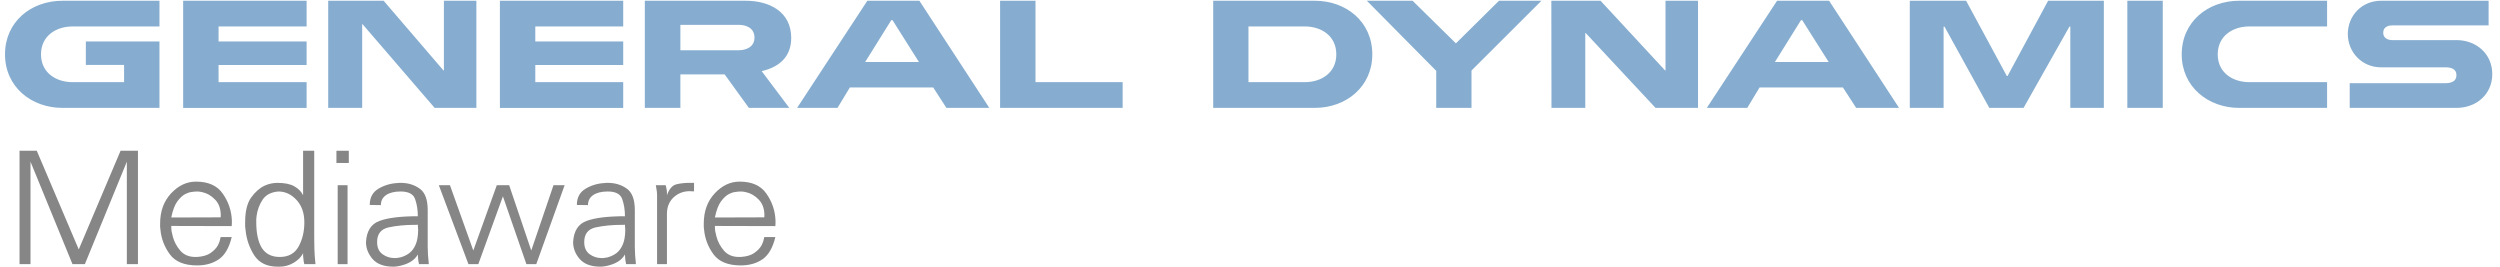
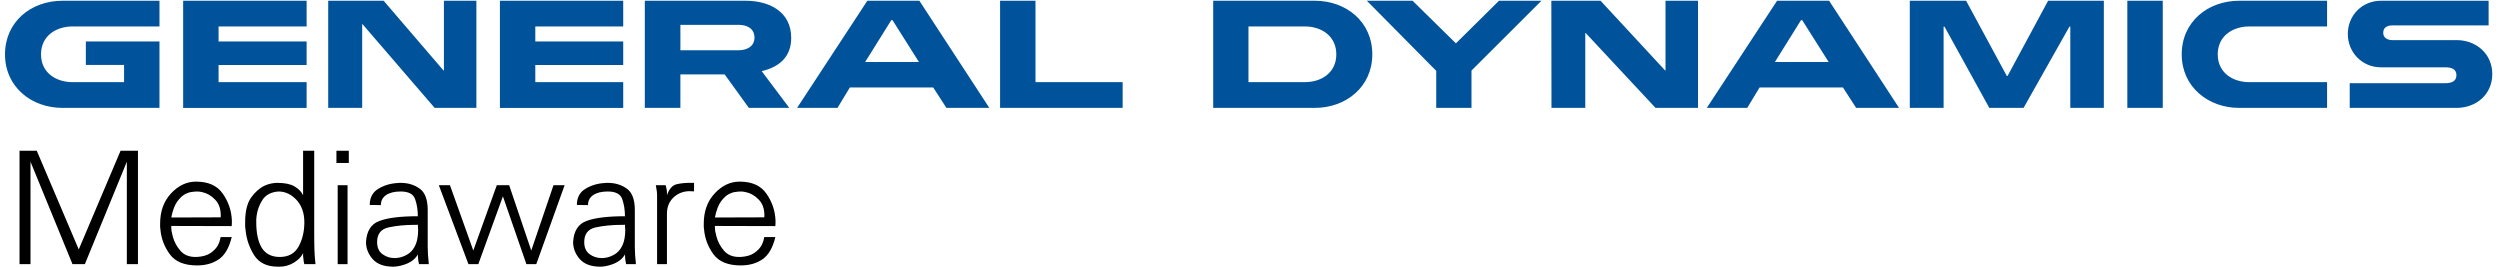
<svg xmlns="http://www.w3.org/2000/svg" width="300" height="32" viewBox="0 0 300 32" id="svg10194" version="1.1">
  <defs id="defs10196" />
  <g id="layer1" transform="translate(-225.0482,-693.4606)">
-     <g id="g5015" transform="translate(224.6471,691.4984)" style="display:inline;opacity:0.476">
-       <g transform="translate(-4.78031,-570.2983)" id="AIS_logo">
-         <g transform="matrix(0.4904513,0,0,0.4904513,2.945349,307.9001)" id="g5-6">
+     <g id="g5015" transform="translate(224.6471,691.4984)" style="display:inline;opacity:1">
+       <g transform="translate(-4.78031,-570.2983)" id="AIS_logo" style="">
+         <g transform="matrix(0.4904513,0,0,0.4904513,2.945349,307.9001)" id="g5-6" style="">
          <g id="text7" style="font-style:normal;font-variant:normal;font-weight:500;font-stretch:normal;font-size:38.325px;font-family:Univers-Light-Normal;-inkscape-font-specification:'Univers-Light-Normal Medium'">
            <path id="path3040" style="font-style:normal;font-variant:normal;font-weight:500;font-stretch:normal;font-size:38.325px;font-family:Univers-Light-Normal;-inkscape-font-specification:'Univers-Light-Normal Medium'" d="m 9.34,575.899 4.216,0 10.271,24.145 10.233,-24.145 4.254,0 0,27.747 -2.721,0 0,-25.065 -10.271,25.065 -3.028,0 -10.271,-25.065 0,25.065 -2.683,0 0,-27.747 0,0" />
            <path id="path3042" style="font-style:normal;font-variant:normal;font-weight:500;font-stretch:normal;font-size:38.325px;font-family:Univers-Light-Normal;-inkscape-font-specification:'Univers-Light-Normal Medium'" d="m 58.531,597.017 2.721,0 c -0.613,2.581 -1.648,4.382 -3.104,5.404 -1.456,1.022 -3.245,1.533 -5.366,1.533 -3.117,0 -5.34,-0.907 -6.669,-2.721 -1.329,-1.814 -2.095,-3.82 -2.3,-6.017 -0.026,-0.255 -0.051,-0.498 -0.077,-0.728 -2e-6,-0.255 -2e-6,-0.511 0,-0.766 -2e-6,-3.015 0.894,-5.48 2.683,-7.397 1.788,-1.916 3.82,-2.874 6.094,-2.874 3.015,2e-5 5.199,0.984 6.554,2.951 1.38,1.967 2.121,4.139 2.223,6.515 -1.9e-5,0.102 -1.9e-5,0.204 0,0.307 -1.9e-5,0.077 -1.9e-5,0.153 0,0.23 -1.9e-5,0.077 -1.9e-5,0.153 0,0.23 -1.9e-5,0.077 -1.9e-5,0.141 0,0.192 -0.026,0.077 -0.038,0.153 -0.038,0.23 -1.9e-5,0.077 -1.9e-5,0.153 0,0.23 l -14.793,-0.038 c -5e-6,0.409 0.026,0.83 0.077,1.265 0.077,0.434 0.179,0.881 0.307,1.341 0.332,1.252 0.945,2.402 1.84,3.449 0.894,1.022 2.121,1.533 3.679,1.533 0.051,10e-6 0.089,10e-6 0.115,0 0.026,10e-6 0.064,10e-6 0.115,0 0.026,10e-6 0.051,10e-6 0.077,0 0.051,10e-6 0.089,10e-6 0.115,0 1.456,-0.102 2.568,-0.434 3.334,-0.996 0.792,-0.562 1.367,-1.163 1.725,-1.801 0.204,-0.383 0.358,-0.741 0.46,-1.073 0.102,-0.358 0.179,-0.677 0.23,-0.958 l 0,-0.038 m 0,-4.829 c -1.6e-5,-0.025 -1.6e-5,-0.051 0,-0.077 -1.6e-5,-0.051 0.013,-0.102 0.038,-0.153 -1.6e-5,-0.051 -1.6e-5,-0.089 0,-0.115 -1.6e-5,-0.051 -1.6e-5,-0.102 0,-0.153 -1.6e-5,-1.635 -0.473,-2.925 -1.418,-3.871 -0.945,-0.971 -1.993,-1.571 -3.143,-1.801 -0.204,-0.051 -0.409,-0.089 -0.613,-0.115 -0.204,-0.025 -0.409,-0.038 -0.613,-0.038 -0.383,2e-5 -0.818,0.038 -1.303,0.115 -0.485,0.051 -0.984,0.204 -1.495,0.46 -0.69,0.332 -1.367,0.945 -2.031,1.84 -0.639,0.869 -1.137,2.185 -1.495,3.947 l 12.072,-0.038 0,0" />
            <path id="path3044" style="font-style:normal;font-variant:normal;font-weight:500;font-stretch:normal;font-size:38.325px;font-family:Univers-Light-Normal;-inkscape-font-specification:'Univers-Light-Normal Medium'" d="m 81.441,575.899 0,21.117 c -1.8e-5,0.767 0.013,1.699 0.038,2.798 0.026,1.073 0.115,2.351 0.268,3.833 l -2.721,0 c -0.026,-0.077 -0.051,-0.166 -0.077,-0.268 -0.026,-0.128 -0.051,-0.256 -0.077,-0.383 -0.077,-0.511 -0.128,-0.971 -0.153,-1.38 -1.5e-5,-0.434 -1.5e-5,-0.652 0,-0.652 -0.434,0.894 -1.201,1.674 -2.3,2.338 -1.073,0.639 -2.21,0.958 -3.411,0.958 -0.077,0 -0.153,0 -0.23,0 -0.077,0 -0.141,0 -0.192,0 -2.632,0.025 -4.561,-0.881 -5.787,-2.721 -1.201,-1.865 -1.916,-3.909 -2.146,-6.132 -0.051,-0.332 -0.089,-0.664 -0.115,-0.996 -10e-7,-0.332 -10e-7,-0.664 0,-0.996 -10e-7,-2.657 0.485,-4.676 1.456,-6.055 0.996,-1.38 2.095,-2.351 3.296,-2.913 0.562,-0.255 1.111,-0.434 1.648,-0.537 0.537,-0.102 1.022,-0.153 1.456,-0.153 1.814,2e-5 3.207,0.281 4.177,0.843 0.996,0.562 1.712,1.29 2.146,2.185 l 0,-10.884 2.721,0 0,0 m -14.18,17.476 c -5e-6,2.734 0.46,4.842 1.38,6.324 0.945,1.456 2.402,2.185 4.369,2.185 2.121,10e-6 3.654,-0.843 4.599,-2.529 0.945,-1.712 1.418,-3.692 1.418,-5.94 -1.6e-5,-2.274 -0.639,-4.101 -1.916,-5.48 -1.278,-1.38 -2.747,-2.07 -4.407,-2.07 -1.789,0.128 -3.092,0.805 -3.909,2.031 -0.792,1.226 -1.278,2.555 -1.456,3.986 -0.026,0.256 -0.051,0.511 -0.077,0.767 -5e-6,0.256 -5e-6,0.511 0,0.766 l 0,-0.038" />
            <path id="path3046" style="font-style:normal;font-variant:normal;font-weight:500;font-stretch:normal;font-size:38.325px;font-family:Univers-Light-Normal;-inkscape-font-specification:'Univers-Light-Normal Medium'" d="m 87.181,584.331 2.414,0 0,19.316 -2.414,0 0,-19.316 0,0 m -0.307,-8.432 3.028,0 0,2.989 -3.028,0 0,-2.989 0,0" />
            <path id="path3048" style="font-style:normal;font-variant:normal;font-weight:500;font-stretch:normal;font-size:38.325px;font-family:Univers-Light-Normal;-inkscape-font-specification:'Univers-Light-Normal Medium'" d="m 95.026,589.16 c -3e-6,-1.814 0.715,-3.143 2.146,-3.986 1.431,-0.843 3.002,-1.303 4.714,-1.38 0.102,-0.025 0.204,-0.038 0.307,-0.038 0.128,2e-5 0.255,2e-5 0.383,0 1.814,2e-5 3.373,0.473 4.676,1.418 1.303,0.92 1.955,2.67 1.955,5.251 -2e-5,4.497 -2e-5,7.512 0,9.045 0.025,1.507 0.102,2.721 0.23,3.641 -2e-5,0.102 -2e-5,0.204 0,0.307 0.025,0.077 0.051,0.153 0.077,0.23 l -2.414,0 c -2e-5,0 -0.013,0 -0.038,0 -1e-5,-0.026 -1e-5,-0.051 0,-0.077 -0.128,-0.562 -0.204,-1.086 -0.23,-1.571 -0.026,-0.485 -0.038,-0.728 -0.038,-0.728 -0.358,0.639 -0.856,1.175 -1.495,1.61 -0.613,0.409 -1.265,0.715 -1.955,0.92 -0.46,0.153 -0.92,0.268 -1.38,0.345 -0.434,0.077 -0.83,0.115 -1.188,0.115 -2.274,0 -3.96,-0.626 -5.059,-1.878 -1.073,-1.252 -1.61,-2.632 -1.61,-4.139 0.153,-2.708 1.252,-4.433 3.296,-5.174 2.044,-0.766 5.174,-1.15 9.39,-1.15 -2e-5,-1.507 -0.217,-2.887 -0.652,-4.139 -0.409,-1.277 -1.597,-1.916 -3.564,-1.916 -1.507,2e-5 -2.696,0.294 -3.564,0.881 -0.843,0.588 -1.265,1.405 -1.265,2.453 l -2.721,-0.038 0,0 m 11.766,4.829 c -0.128,0.026 -0.268,0.038 -0.422,0.038 -0.128,10e-6 -0.256,10e-6 -0.383,0 -2.3,10e-6 -4.407,0.204 -6.324,0.613 -1.891,0.409 -2.836,1.61 -2.836,3.603 -4e-6,1.329 0.434,2.312 1.303,2.951 0.869,0.639 1.852,0.958 2.951,0.958 0.128,0 0.243,0 0.345,0 0.128,-0.025 0.243,-0.038 0.345,-0.038 0.537,-0.051 1.048,-0.179 1.533,-0.383 0.511,-0.204 0.971,-0.46 1.38,-0.766 0.664,-0.511 1.188,-1.214 1.571,-2.108 0.383,-0.894 0.588,-2.044 0.613,-3.449 -2e-5,-0.204 -0.013,-0.422 -0.038,-0.652 -1e-5,-0.23 -0.013,-0.473 -0.038,-0.728 l 0,-0.038" />
            <path id="path3050" style="font-style:normal;font-variant:normal;font-weight:500;font-stretch:normal;font-size:38.325px;font-family:Univers-Light-Normal;-inkscape-font-specification:'Univers-Light-Normal Medium'" d="m 111.931,584.331 2.721,0 5.71,15.982 5.749,-15.982 3.028,0 5.404,15.982 5.442,-15.982 2.721,0 -6.937,19.316 -2.414,0 -5.749,-16.595 -6.017,16.595 -2.414,0 -7.243,-19.316 0,0" />
            <path id="path3052" style="font-style:normal;font-variant:normal;font-weight:500;font-stretch:normal;font-size:38.325px;font-family:Univers-Light-Normal;-inkscape-font-specification:'Univers-Light-Normal Medium'" d="m 145.702,589.16 c 0,-1.814 0.715,-3.143 2.146,-3.986 1.431,-0.843 3.002,-1.303 4.714,-1.38 0.102,-0.025 0.204,-0.038 0.307,-0.038 0.128,2e-5 0.255,2e-5 0.383,0 1.814,2e-5 3.373,0.473 4.676,1.418 1.303,0.92 1.955,2.67 1.955,5.251 -2e-5,4.497 -2e-5,7.512 0,9.045 0.025,1.507 0.102,2.721 0.23,3.641 -2e-5,0.102 -2e-5,0.204 0,0.307 0.025,0.077 0.051,0.153 0.077,0.23 l -2.414,0 c -10e-6,0 -0.013,0 -0.038,0 -2e-5,-0.026 -2e-5,-0.051 0,-0.077 -0.128,-0.562 -0.204,-1.086 -0.23,-1.571 -0.026,-0.485 -0.038,-0.728 -0.038,-0.728 -0.358,0.639 -0.856,1.175 -1.495,1.61 -0.613,0.409 -1.265,0.715 -1.955,0.92 -0.46,0.153 -0.92,0.268 -1.38,0.345 -0.434,0.077 -0.83,0.115 -1.188,0.115 -2.274,0 -3.96,-0.626 -5.059,-1.878 -1.073,-1.252 -1.61,-2.632 -1.61,-4.139 0.153,-2.708 1.252,-4.433 3.296,-5.174 2.044,-0.766 5.174,-1.15 9.39,-1.15 -1e-5,-1.507 -0.217,-2.887 -0.652,-4.139 -0.409,-1.277 -1.597,-1.916 -3.564,-1.916 -1.507,2e-5 -2.696,0.294 -3.564,0.881 -0.843,0.588 -1.265,1.405 -1.265,2.453 l -2.721,-0.038 0,0 m 11.766,4.829 c -0.128,0.026 -0.268,0.038 -0.422,0.038 -0.128,10e-6 -0.256,10e-6 -0.383,0 -2.3,10e-6 -4.407,0.204 -6.324,0.613 -1.891,0.409 -2.836,1.61 -2.836,3.603 0,1.329 0.434,2.312 1.303,2.951 0.869,0.639 1.852,0.958 2.951,0.958 0.128,0 0.243,0 0.345,0 0.128,-0.025 0.243,-0.038 0.345,-0.038 0.537,-0.051 1.048,-0.179 1.533,-0.383 0.511,-0.204 0.971,-0.46 1.38,-0.766 0.664,-0.511 1.188,-1.214 1.571,-2.108 0.383,-0.894 0.588,-2.044 0.613,-3.449 -1e-5,-0.204 -0.013,-0.422 -0.038,-0.652 -1e-5,-0.23 -0.013,-0.473 -0.038,-0.728 l 0,-0.038" />
            <path id="path3054" style="font-style:normal;font-variant:normal;font-weight:500;font-stretch:normal;font-size:38.325px;font-family:Univers-Light-Normal;-inkscape-font-specification:'Univers-Light-Normal Medium'" d="m 165.022,584.331 2.414,0 c 0.077,0.256 0.128,0.485 0.153,0.69 0.051,0.179 0.089,0.358 0.115,0.537 0.025,0.204 0.038,0.409 0.038,0.613 0,0.179 0,0.383 0,0.613 0.537,-1.533 1.316,-2.427 2.338,-2.683 1.048,-0.255 2.248,-0.37 3.603,-0.345 0.102,2e-5 0.204,2e-5 0.307,0 0.128,2e-5 0.255,2e-5 0.383,0 l 0,2.07 c -0.179,2e-5 -0.358,2e-5 -0.537,0 -0.153,-0.025 -0.319,-0.038 -0.498,-0.038 -1.559,2e-5 -2.887,0.511 -3.986,1.533 -1.073,1.022 -1.61,2.351 -1.61,3.986 l 0,12.341 -2.414,0 0,-15.982 c 0,-0.281 0,-0.549 0,-0.805 0,-0.281 -0.013,-0.562 -0.038,-0.843 -0.026,-0.255 -0.064,-0.511 -0.115,-0.766 -0.026,-0.281 -0.077,-0.575 -0.153,-0.881 l 0,-0.038" />
            <path id="path3056" style="font-style:normal;font-variant:normal;font-weight:500;font-stretch:normal;font-size:38.325px;font-family:Univers-Light-Normal;-inkscape-font-specification:'Univers-Light-Normal Medium'" d="m 191.546,597.017 2.721,0 c -0.613,2.581 -1.648,4.382 -3.104,5.404 -1.456,1.022 -3.245,1.533 -5.366,1.533 -3.117,0 -5.34,-0.907 -6.669,-2.721 -1.329,-1.814 -2.095,-3.82 -2.3,-6.017 -0.025,-0.255 -0.051,-0.498 -0.077,-0.728 0,-0.255 0,-0.511 0,-0.766 0,-3.015 0.894,-5.48 2.683,-7.397 1.788,-1.916 3.82,-2.874 6.094,-2.874 3.015,2e-5 5.199,0.984 6.554,2.951 1.38,1.967 2.121,4.139 2.223,6.515 -1e-5,0.102 -1e-5,0.204 0,0.307 -1e-5,0.077 -1e-5,0.153 0,0.23 -1e-5,0.077 -1e-5,0.153 0,0.23 -1e-5,0.077 -1e-5,0.141 0,0.192 -0.026,0.077 -0.038,0.153 -0.038,0.23 -2e-5,0.077 -2e-5,0.153 0,0.23 l -14.793,-0.038 c 0,0.409 0.026,0.83 0.077,1.265 0.077,0.434 0.179,0.881 0.307,1.341 0.332,1.252 0.945,2.402 1.84,3.449 0.894,1.022 2.121,1.533 3.679,1.533 0.051,10e-6 0.089,10e-6 0.115,0 0.025,10e-6 0.064,10e-6 0.115,0 0.025,10e-6 0.051,10e-6 0.077,0 0.051,10e-6 0.089,10e-6 0.115,0 1.456,-0.102 2.568,-0.434 3.334,-0.996 0.792,-0.562 1.367,-1.163 1.725,-1.801 0.204,-0.383 0.358,-0.741 0.46,-1.073 0.102,-0.358 0.179,-0.677 0.23,-0.958 l 0,-0.038 m 0,-4.829 c -2e-5,-0.025 -2e-5,-0.051 0,-0.077 -2e-5,-0.051 0.013,-0.102 0.038,-0.153 -1e-5,-0.051 -1e-5,-0.089 0,-0.115 -1e-5,-0.051 -1e-5,-0.102 0,-0.153 -1e-5,-1.635 -0.473,-2.925 -1.418,-3.871 -0.945,-0.971 -1.993,-1.571 -3.143,-1.801 -0.204,-0.051 -0.409,-0.089 -0.613,-0.115 -0.204,-0.025 -0.409,-0.038 -0.613,-0.038 -0.383,2e-5 -0.818,0.038 -1.303,0.115 -0.485,0.051 -0.984,0.204 -1.495,0.46 -0.69,0.332 -1.367,0.945 -2.031,1.84 -0.639,0.869 -1.137,2.185 -1.495,3.947 l 12.072,-0.038 0,0" />
          </g>
        </g>
-         <g transform="translate(-114.1017,256.7288)" id="g9">
+         <g transform="translate(-114.1017,256.7288)" id="g9" style="">
          <path d="m 342.023,328.479 -1.589,-2.452 -10,0 -1.482,2.452 -4.852,0 8.431,-12.858 6.244,0 8.395,12.858 z m -6.476,-10.533 -0.14,0 -3.138,5.028 6.455,0 z m 32.172,10.533 0,-9.753 -0.104,0 -5.504,9.753 -4.11,0 -5.379,-9.753 -0.106,0 0,9.753 -4.058,0 0,-12.858 6.758,0 4.885,9.028 0.089,0 4.866,-9.028 6.689,0 0,12.858 z m 6.844,0 0,-12.858 4.252,0 0,12.858 z m 13.421,0 c -3.736,0 -6.895,-2.54 -6.895,-6.421 0,-3.916 3.139,-6.437 6.895,-6.437 l 10.549,0 0,3.084 -9.328,0 c -2.03,0 -3.795,1.164 -3.795,3.353 0,2.17 1.766,3.332 3.795,3.332 l 9.328,0 0,3.089 -10.549,0 z m 26.089,0 -12.824,0 0,-2.965 11.468,0 c 0.65,0 1.339,-0.177 1.339,-0.953 0,-0.794 -0.671,-0.95 -1.339,-0.95 l -7.727,0 c -2.222,0 -3.969,-1.764 -3.969,-4.004 0,-2.239 1.727,-3.986 3.969,-3.986 l 12.927,0 0,2.96 -11.554,0 c -0.583,0 -1.093,0.232 -1.093,0.883 0,0.637 0.547,0.881 1.093,0.881 l 7.709,0 c 2.363,0 4.285,1.644 4.285,4.075 0,2.436 -1.921,4.058 -4.285,4.058 z m -181.219,0 -1.588,-2.452 -10,0 -1.482,2.452 -4.85,0 8.43,-12.858 6.244,0 8.395,12.858 z m -6.472,-10.533 -0.143,0 -3.138,5.028 6.456,0 z m 12.911,10.533 0,-12.858 4.25,0 0,9.769 10.459,0 0,3.089 z m 37.769,0 -12.195,0 0,-12.858 12.195,0 c 3.773,0 6.898,2.521 6.898,6.437 4.9e-4,3.88 -3.141,6.42 -6.898,6.42 z m -1.216,-9.774 -6.746,0 0,6.685 6.746,0 c 2.028,0 3.794,-1.145 3.794,-3.332 0,-2.189 -1.748,-3.353 -3.794,-3.353 z m 20.016,5.292 0,4.482 -4.231,0 0,-4.447 -8.325,-8.411 5.486,0 5.201,5.113 5.17,-5.113 5.094,0 z m 22.086,4.482 -8.377,-8.981 -0.054,0 0,8.981 -4.056,0 -0.018,-12.858 5.907,0 7.742,8.36 0.053,0 0,-8.36 3.9,0 0,12.858 z m -191.166,0 c -3.759,0 -6.898,-2.54 -6.898,-6.421 0,-3.916 3.122,-6.437 6.898,-6.437 l 11.639,0 0,3.084 -10.423,0 c -2.028,0 -3.794,1.164 -3.794,3.353 0,2.17 1.766,3.332 3.794,3.332 l 6.173,0 0,-2.063 -4.586,0 0,-2.822 8.835,0 0,7.973 -11.639,0 z m 14.48,0 0,-12.858 14.816,0 0,3.084 -10.566,0 0,1.801 10.566,0 0,2.822 -10.566,0 0,2.063 10.566,0 0,3.089 -14.816,0 z m 30.179,0 -8.661,-10.055 -0.035,0 0,10.055 -4.077,0 0,-12.858 6.651,0 7.178,8.36 0.056,0 0,-8.36 3.897,0 0,12.858 z m 7.832,0 0,-12.858 14.796,0 0,3.084 -10.549,0 0,1.801 10.549,0 0,2.822 -10.549,0 0,2.063 10.549,0 0,3.089 -14.796,0 z m 31.411,-4.411 c 1.112,1.482 2.224,2.944 3.316,4.411 l -4.852,0 -2.909,-4.023 -5.309,0 0,4.023 -4.269,0 0,-12.858 12.099,0 c 2.841,0 5.469,1.304 5.469,4.461 0,2.292 -1.465,3.507 -3.545,3.986 z m -2.769,-5.556 -6.984,0 0,3.049 6.984,0 c 0.971,0 1.905,-0.44 1.905,-1.514 0,-1.111 -0.916,-1.535 -1.905,-1.535 z" style="color:#000000;display:inline;overflow:visible;visibility:visible;fill:#00539b;fill-opacity:1;fill-rule:nonzero;stroke:none;stroke-width:1;marker:none;enable-background:accumulate" id="rect4142" />
        </g>
      </g>
-       <g transform="translate(-4.78031,-570.2983)" id="Layer_3" />
+       <g transform="translate(-4.78031,-570.2983)" id="Layer_3" style="" />
    </g>
  </g>
</svg>
